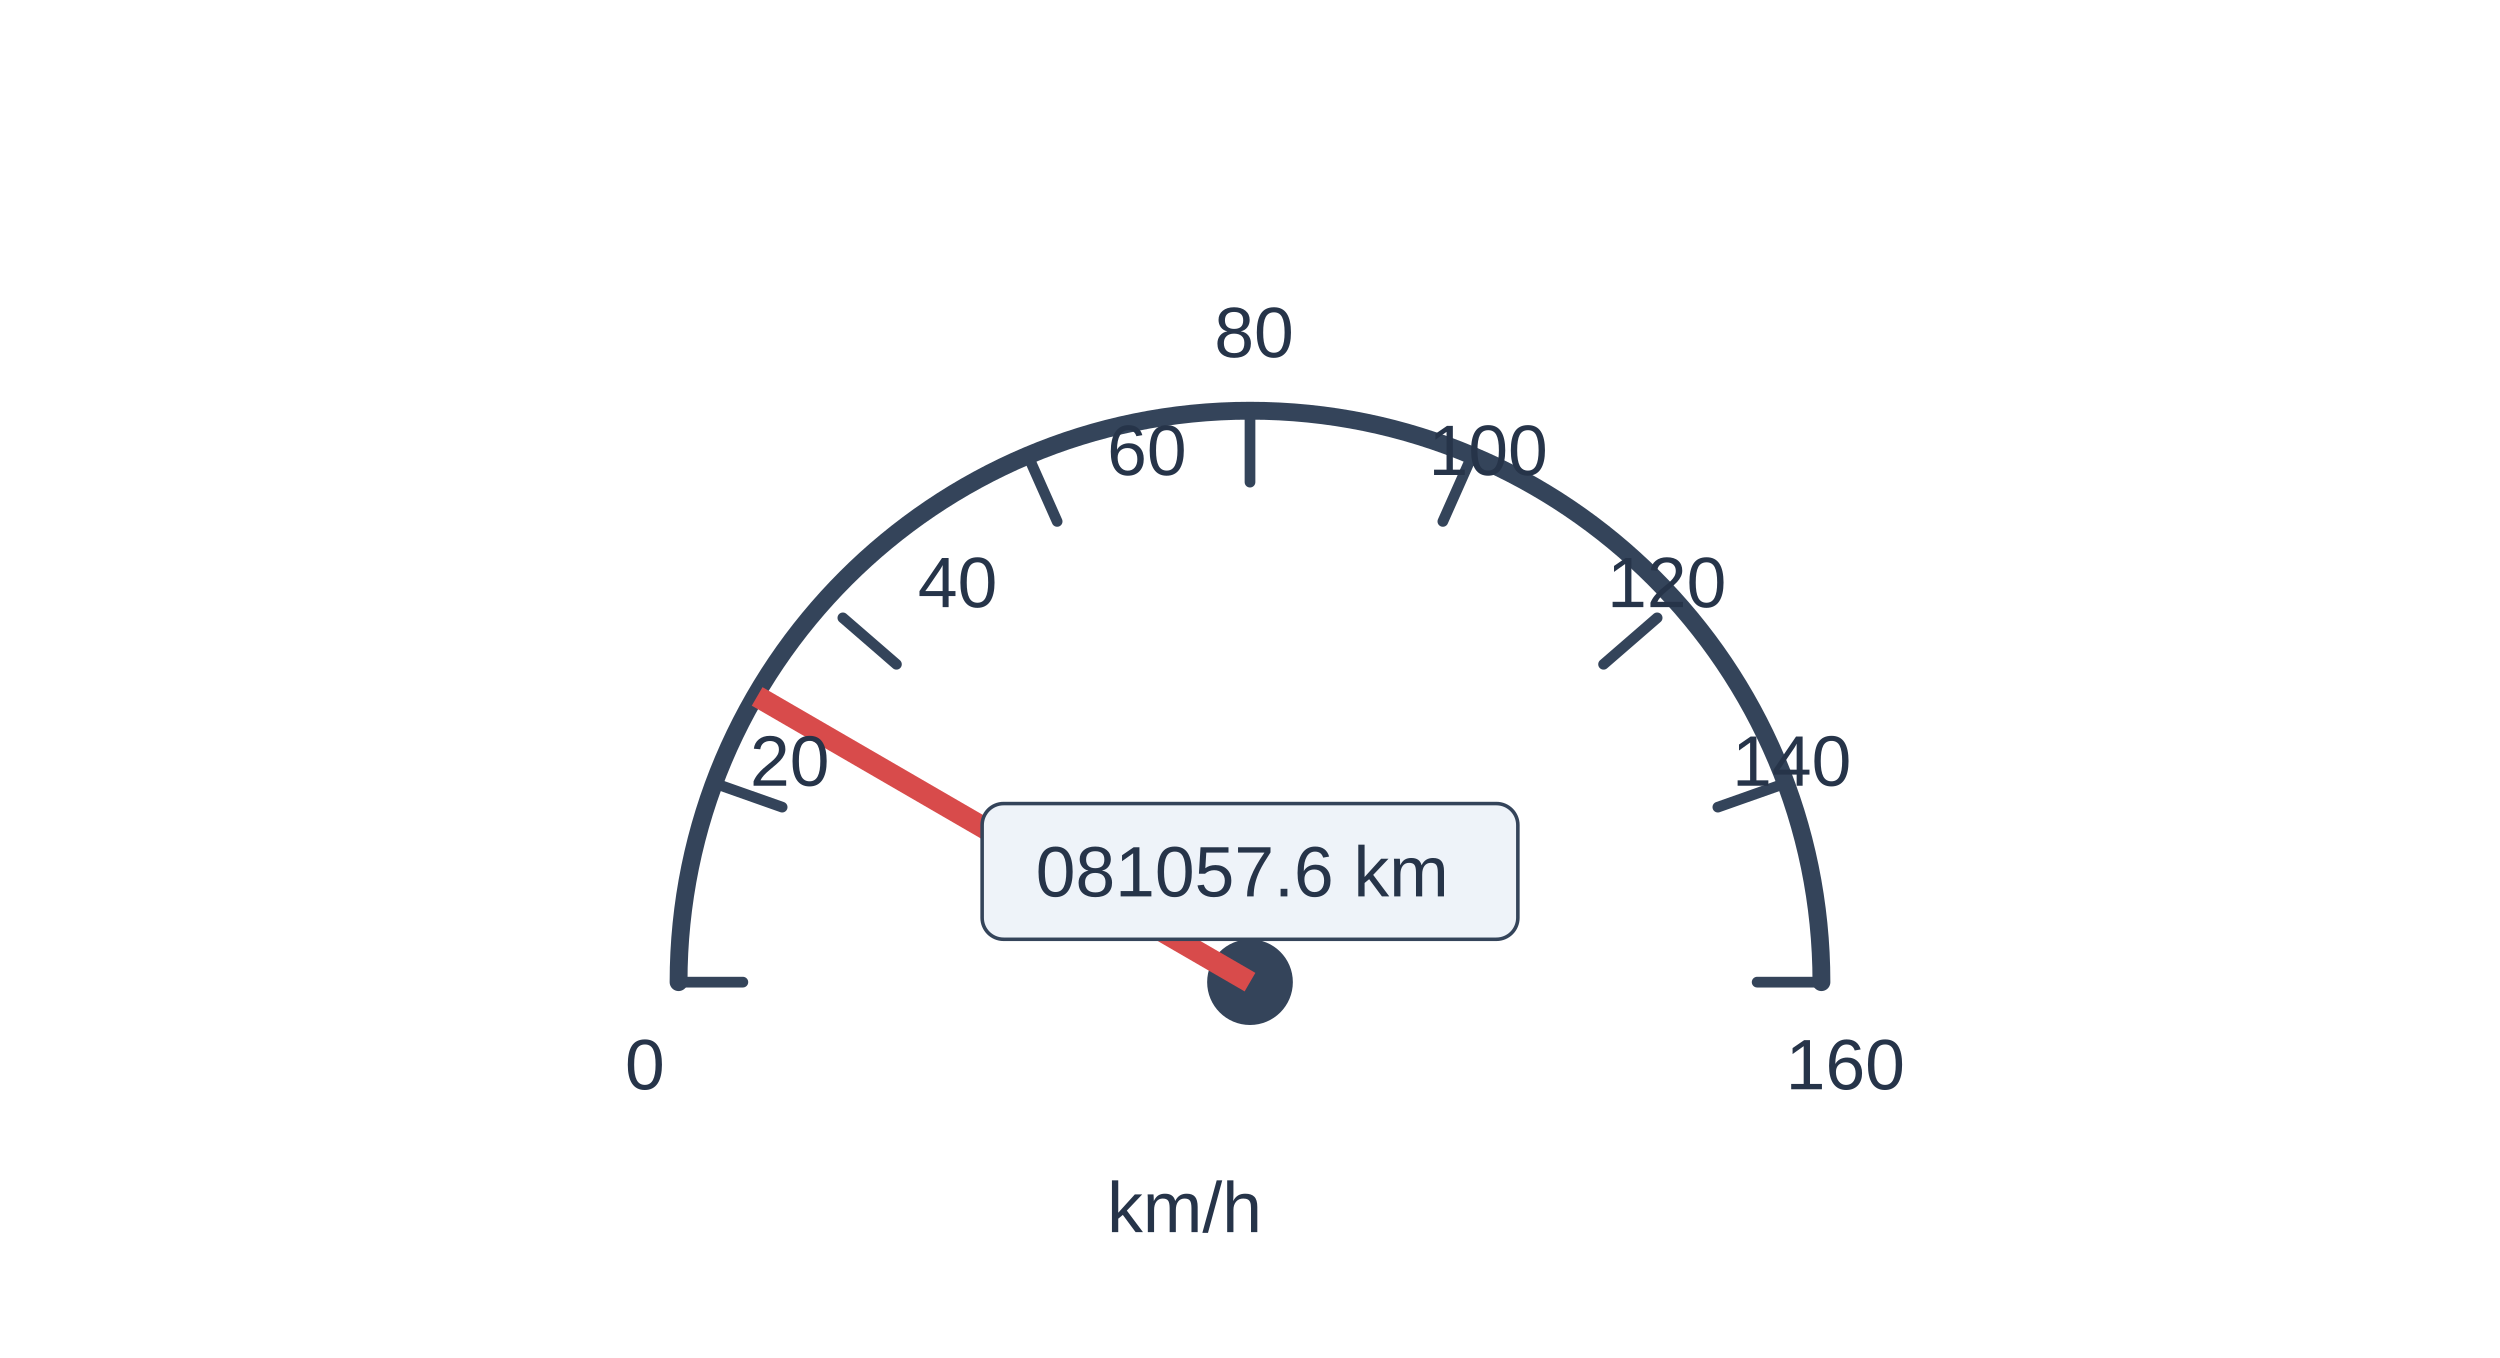
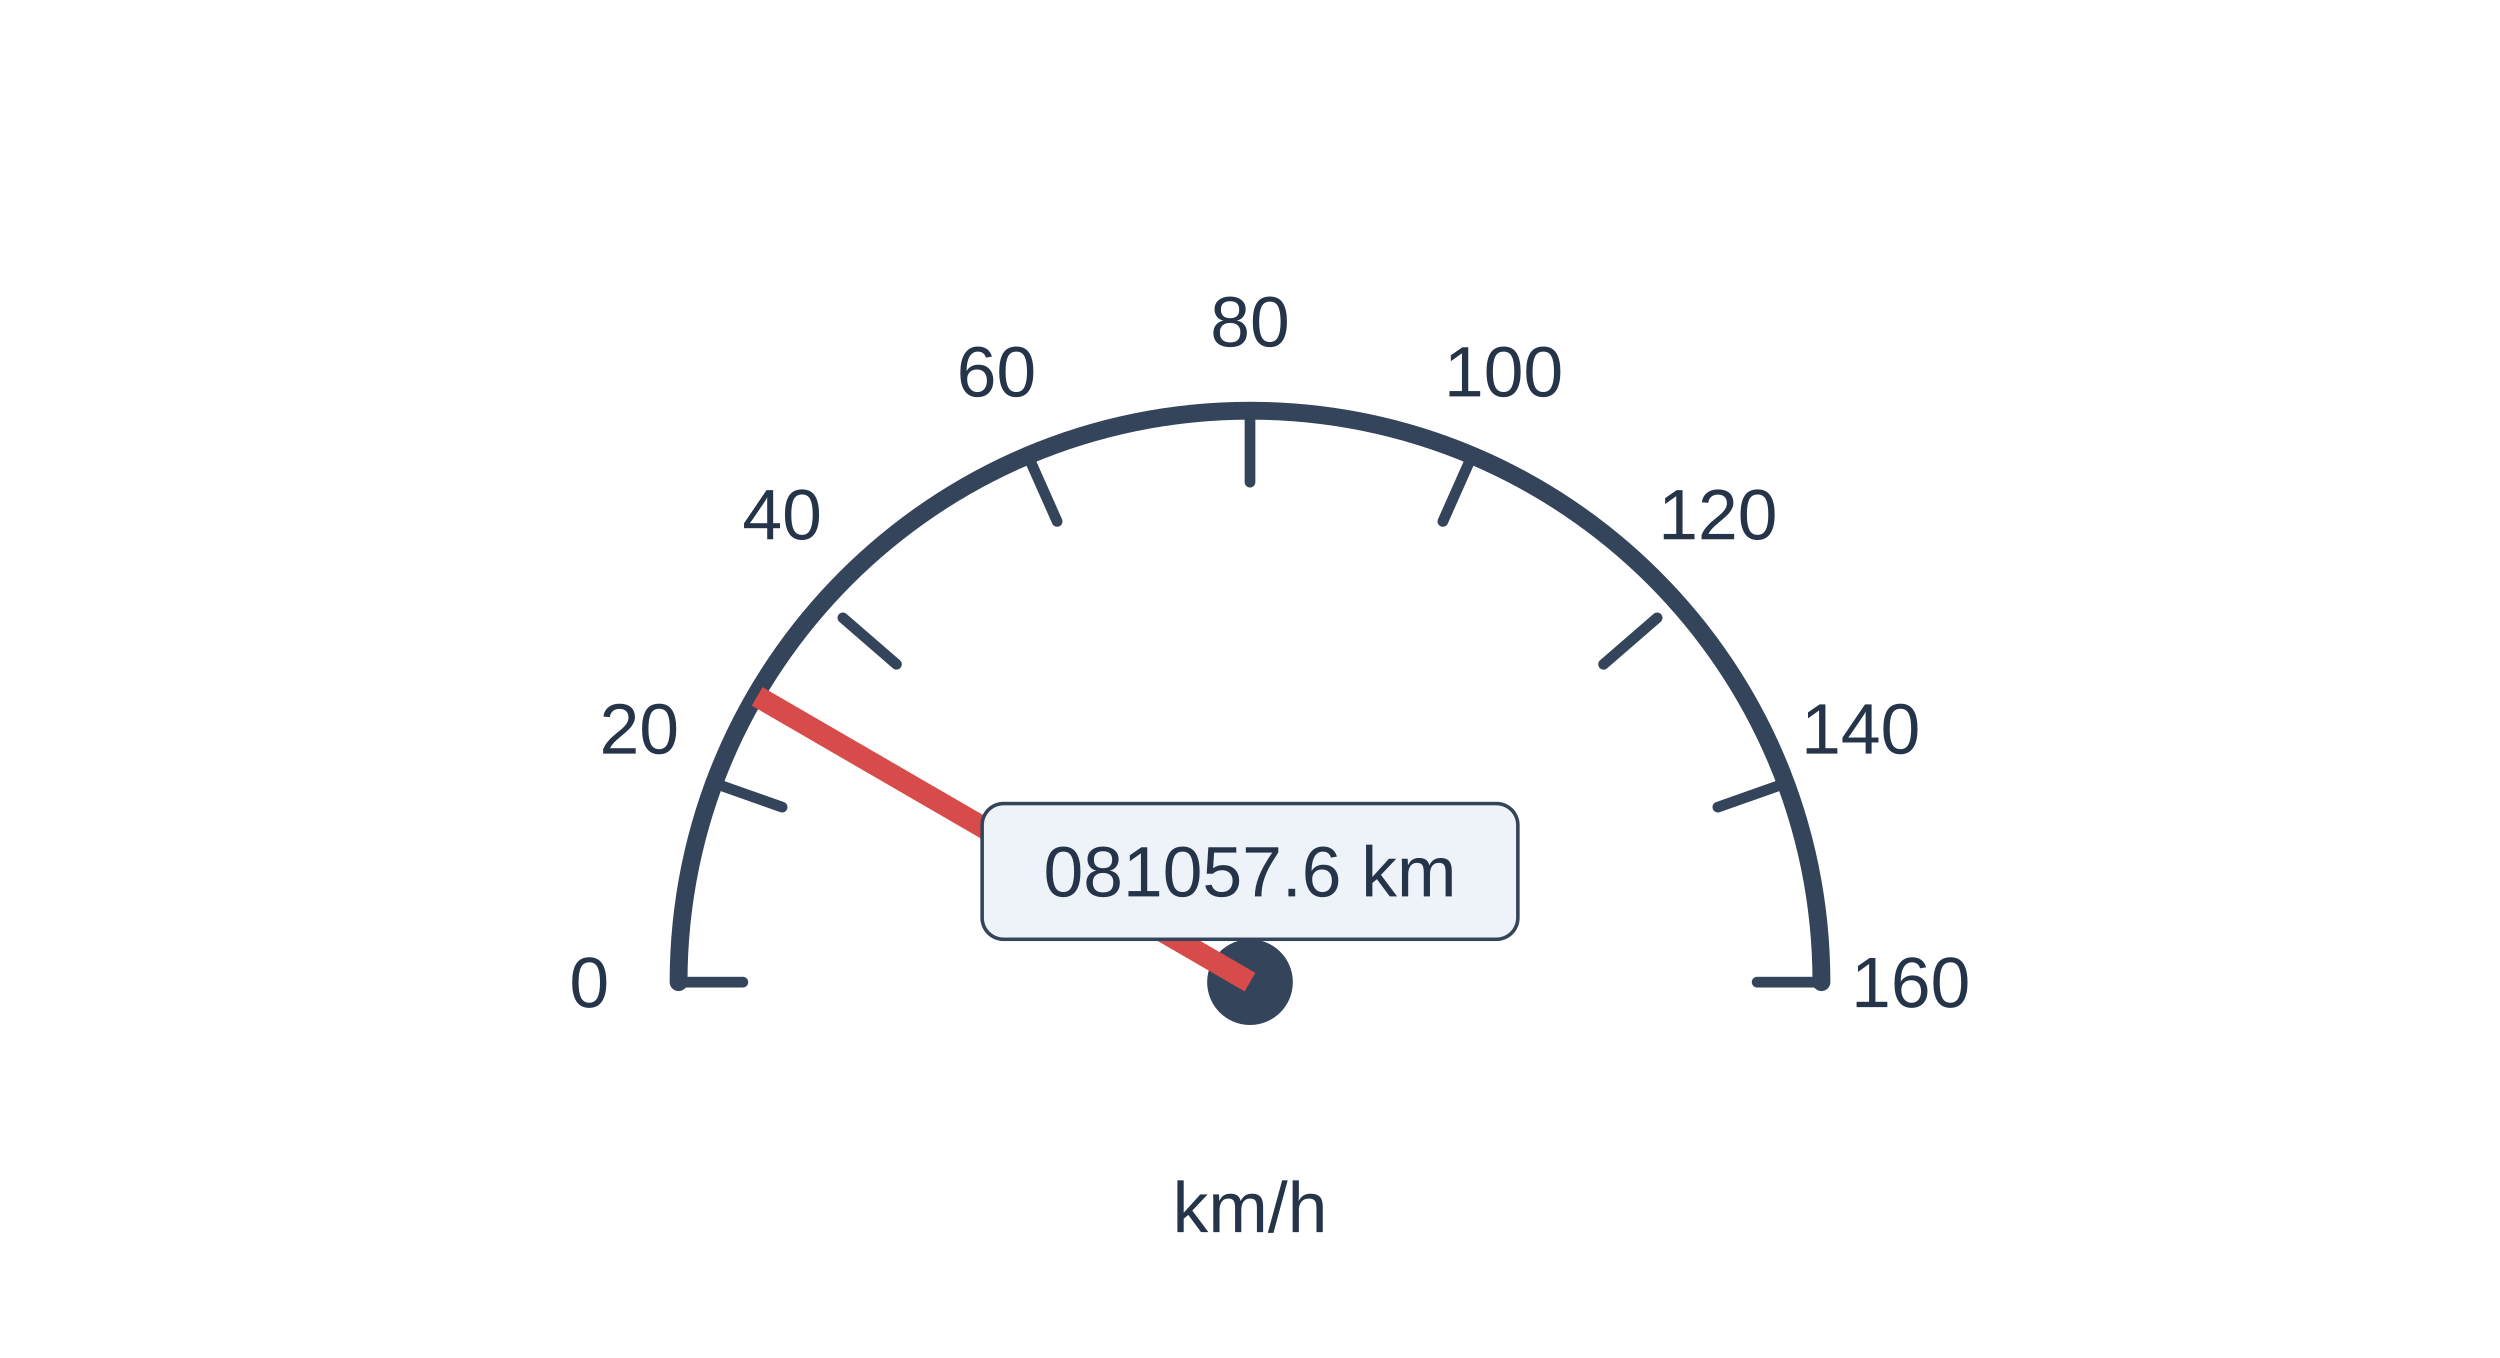
<svg xmlns="http://www.w3.org/2000/svg" viewBox="0 0 700 380" role="img">
-   <style>text{font-family:Arial,sans-serif;fill:#263449;font-size:20px} .line{stroke:#34445a;stroke-width:5;fill:none;stroke-linecap:round;stroke-linejoin:round} .thin{stroke:#34445a;stroke-width:3;fill:none;stroke-linecap:round} .blue{fill:#dceafe;stroke:#34445a;stroke-width:4} .grid{stroke:#dbe4ef;stroke-width:1.5}</style>
+   <style>
+ text{font-family:Arial,sans-serif;fill:#263449;font-size:20px}
+ .line{stroke:#34445a;stroke-width:5;fill:none;stroke-linecap:round;stroke-linejoin:round}
+ .thin{stroke:#34445a;stroke-width:3;fill:none;stroke-linecap:round}
+ .blue{fill:#dceafe;stroke:#34445a;stroke-width:4}
+ .grid{stroke:#dbe4ef;stroke-width:1.5}
+ </style>
  <path d="M190 275A160 160 0 0 1 510 275" class="line" />
  <g class="thin">
    <path d="M190 275h18M202 220l17 6M236 173l15 13M288 128l8 18M350 115v20M412 128l-8 18M464 173l-15 13M498 220l-17 6M510 275h-18" />
  </g>
  <circle cx="350" cy="275" r="12" fill="#34445a" />
  <path d="M350 275L212 195" stroke="#d84b4b" stroke-width="6" />
-   <text x="175" y="305">0</text>
-   <text x="210" y="220">20</text>
-   <text x="257" y="170">40</text>
-   <text x="310" y="133">60</text>
-   <text x="340" y="100">80</text>
-   <text x="400" y="133">100</text>
-   <text x="450" y="170">120</text>
-   <text x="485" y="220">140</text>
-   <text x="500" y="305">160</text>
+   <g text-anchor="middle">
+     <text x="165" y="282">0</text>
+     <text x="179" y="211">20</text>
+     <text x="219" y="151">40</text>
+     <text x="279" y="111">60</text>
+     <text x="350" y="97">80</text>
+     <text x="421" y="111">100</text>
+     <text x="481" y="151">120</text>
+     <text x="521" y="211">140</text>
+     <text x="535" y="282">160</text>
+   </g>
  <rect x="275" y="225" width="150" height="38" rx="6" fill="#eef3f9" stroke="#34445a" />
-   <text x="290" y="251">081057.6 km</text>
-   <text x="310" y="345">km/h</text>
+   <text x="350" y="251" text-anchor="middle">081057.6 km</text>
+   <text x="350" y="345" text-anchor="middle">km/h</text>
</svg>
